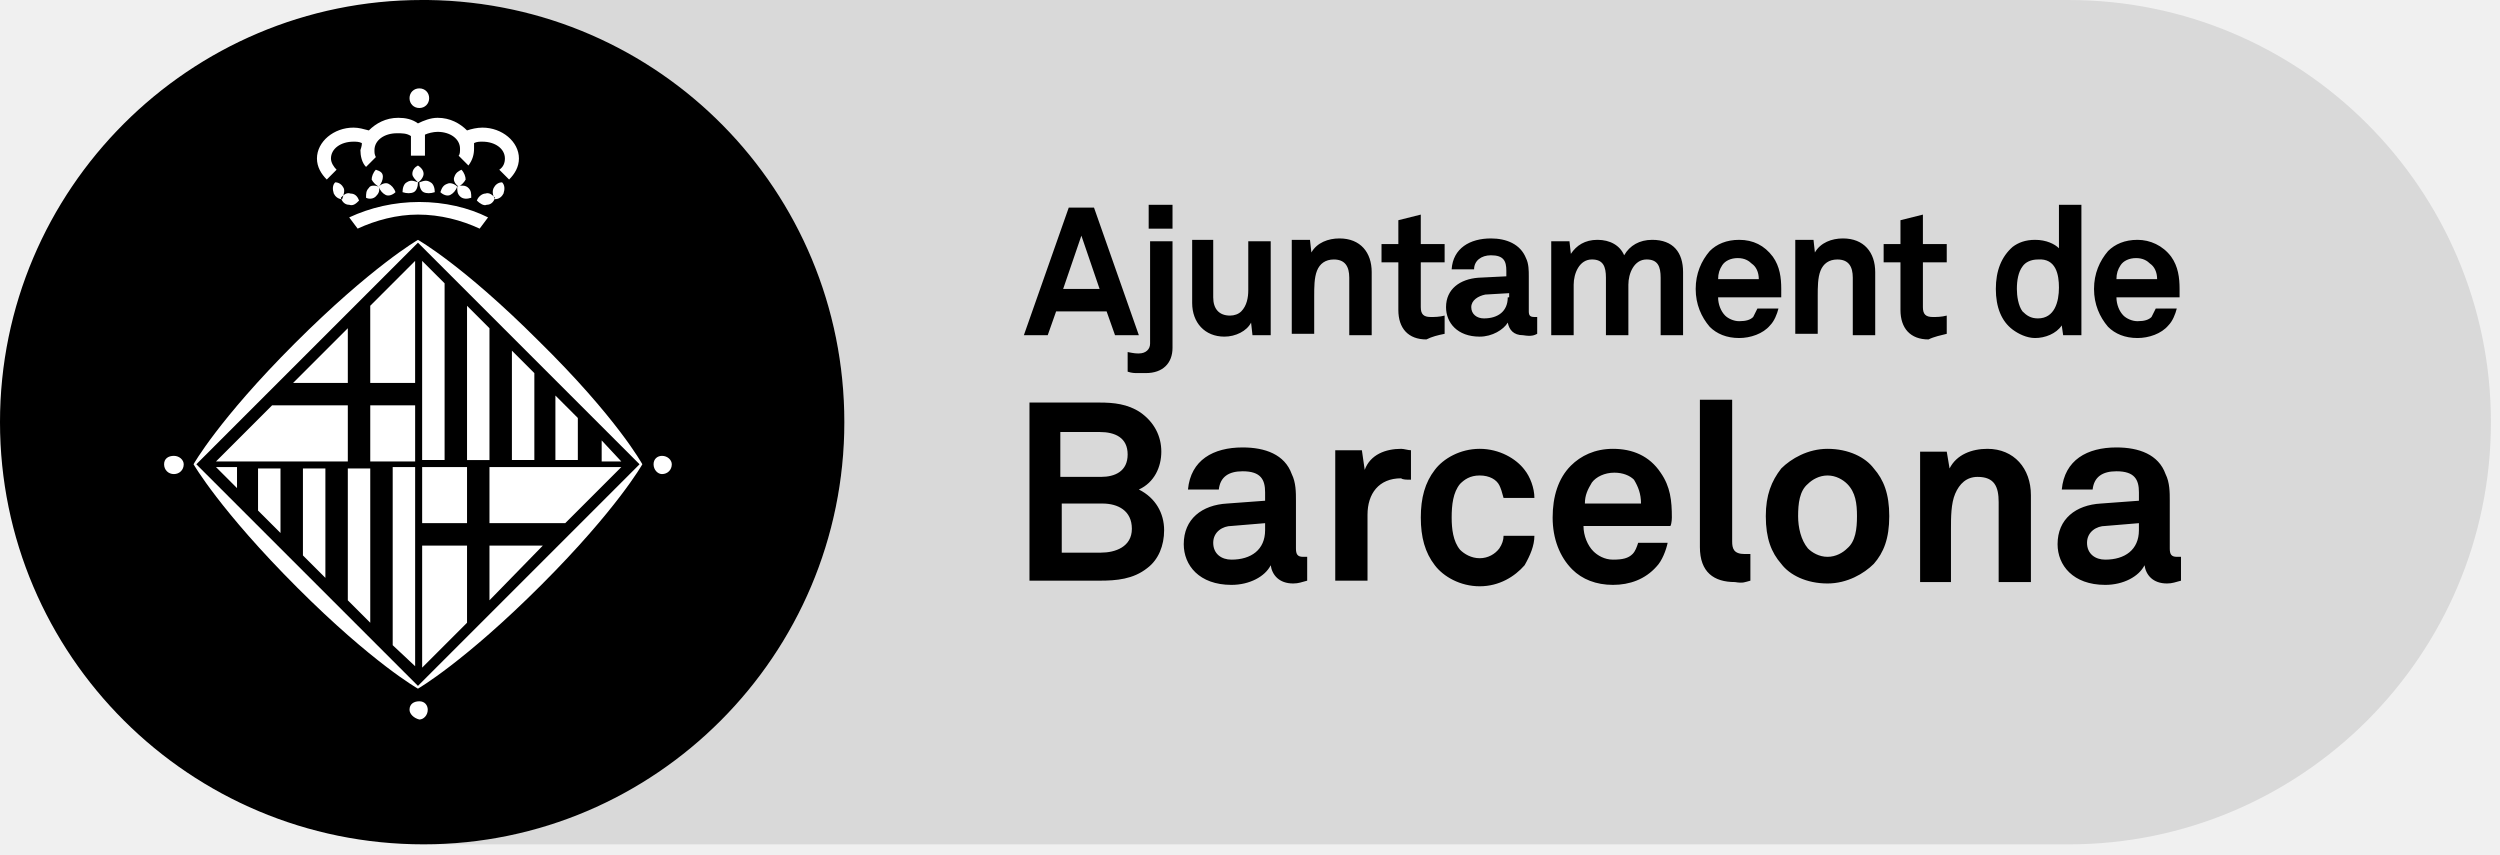
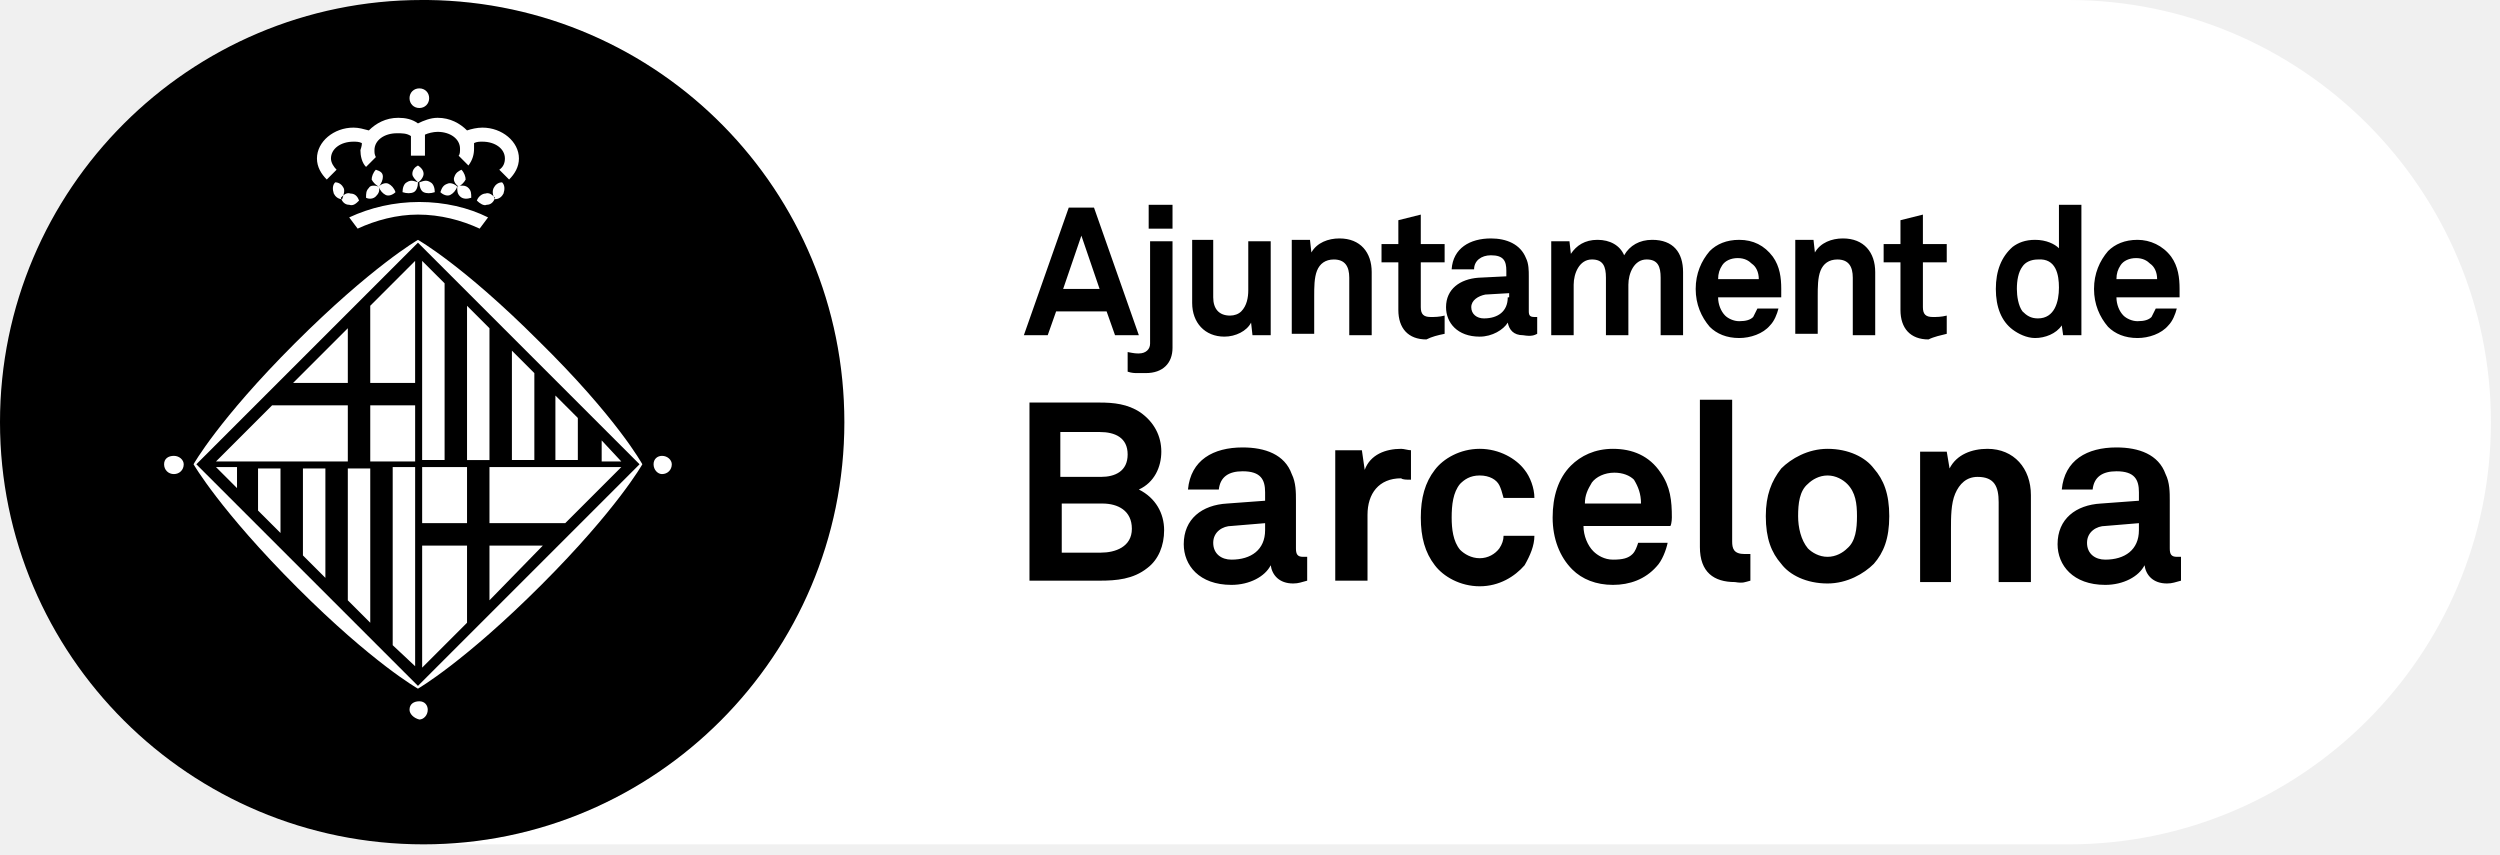
<svg xmlns="http://www.w3.org/2000/svg" width="237" height="81" viewBox="0 0 237 81" fill="none">
-   <path d="M80.044 40.024C80.044 18.083 62.358 0.267 40.551 0.001H196.119C218.19 0.001 236.139 17.952 236.139 40.024C236.139 62.096 218.189 80.045 196.119 80.045H40.02C62.093 80.045 80.044 62.096 80.044 40.024Z" fill="#D9D9D9" />
+   <path d="M80.044 40.024C80.044 18.083 62.358 0.267 40.551 0.001H196.119C218.19 0.001 236.139 17.952 236.139 40.024C236.139 62.096 218.189 80.045 196.119 80.045H40.02C62.093 80.045 80.044 62.096 80.044 40.024Z" fill="white" />
  <path d="M40.021 0C40.155 0 40.287 0 40.553 0C62.492 0.266 80.045 18.083 80.045 40.023C80.045 62.095 62.094 80.044 40.156 80.044C17.95 80.044 5.30356e-08 62.094 5.30356e-08 40.023C-0.001 17.951 17.949 0 40.021 0Z" fill="black" />
  <path d="M39.09 16.489C39.09 16.09 39.355 15.823 39.623 15.69C40.022 15.956 40.156 16.223 40.156 16.489C40.156 16.754 39.889 17.154 39.623 17.285C39.355 17.021 39.09 16.755 39.09 16.489ZM40.154 18.217C39.888 18.083 39.755 17.684 39.755 17.285C40.154 17.154 40.419 17.021 40.819 17.285C41.083 17.418 41.218 17.818 41.218 18.217C40.819 18.35 40.418 18.35 40.154 18.217ZM39.223 18.217C39.489 18.083 39.623 17.684 39.623 17.285C39.224 17.154 38.957 17.021 38.558 17.285C38.291 17.418 38.159 17.818 38.159 18.217C38.558 18.35 38.957 18.35 39.223 18.217ZM43.078 16.755C43.211 16.356 43.478 16.223 43.743 16.09C44.009 16.356 44.143 16.755 44.143 17.021C44.009 17.285 43.743 17.552 43.478 17.685C43.078 17.418 42.945 17.021 43.078 16.755ZM43.61 18.616C43.344 18.35 43.344 18.083 43.344 17.685C43.743 17.552 44.143 17.552 44.407 17.818C44.674 18.083 44.674 18.35 44.674 18.749C44.275 18.882 43.876 18.882 43.61 18.616ZM42.678 18.483C42.945 18.35 43.211 18.084 43.344 17.685C43.078 17.419 42.678 17.287 42.413 17.419C42.015 17.552 41.882 17.818 41.748 18.218C42.014 18.483 42.413 18.616 42.678 18.483ZM46.801 17.818C46.934 17.552 47.2 17.285 47.599 17.285C47.864 17.551 47.864 17.951 47.731 18.349C47.598 18.615 47.333 18.882 46.934 18.882C46.668 18.483 46.668 18.083 46.801 17.818ZM46.136 19.414C46.535 19.414 46.801 19.149 46.934 18.749C46.668 18.483 46.401 18.217 46.003 18.35C45.736 18.35 45.338 18.616 45.206 19.016C45.472 19.281 45.871 19.547 46.136 19.414ZM36.297 16.755C36.297 16.356 36.032 16.223 35.632 16.09C35.366 16.356 35.233 16.755 35.233 17.021C35.365 17.285 35.632 17.552 35.898 17.685C36.165 17.418 36.297 17.021 36.297 16.755ZM35.632 18.616C35.898 18.35 36.031 18.083 35.898 17.685C35.499 17.552 35.099 17.552 34.967 17.818C34.701 18.083 34.701 18.35 34.701 18.749C34.967 18.882 35.366 18.882 35.632 18.616ZM36.564 18.483C36.297 18.35 36.031 18.084 35.898 17.685C36.164 17.419 36.564 17.287 36.828 17.419C37.092 17.552 37.36 17.818 37.493 18.218C37.228 18.483 36.83 18.616 36.564 18.483ZM32.574 17.818C32.44 17.552 32.175 17.285 31.775 17.285C31.512 17.551 31.512 17.951 31.643 18.349C31.775 18.615 32.042 18.882 32.44 18.882C32.574 18.483 32.707 18.083 32.574 17.818ZM33.105 19.414C32.707 19.414 32.44 19.149 32.308 18.749C32.574 18.483 32.841 18.217 33.239 18.35C33.638 18.35 33.904 18.616 34.037 19.016C33.771 19.281 33.505 19.547 33.105 19.414ZM38.823 9.307C38.823 8.776 39.222 8.378 39.753 8.378C40.286 8.378 40.684 8.777 40.684 9.307C40.684 9.84 40.285 10.239 39.753 10.239C39.223 10.239 38.823 9.84 38.823 9.307ZM33.105 20.609L33.904 21.674C35.632 20.875 37.626 20.343 39.622 20.343C41.748 20.343 43.742 20.875 45.471 21.674L46.268 20.609C44.407 19.68 42.148 19.148 39.753 19.148C37.36 19.148 35.099 19.68 33.105 20.609ZM34.303 13.563C34.037 13.43 33.77 13.43 33.505 13.43C32.308 13.43 31.375 14.095 31.375 15.025C31.375 15.424 31.642 15.823 31.908 16.089L30.979 17.02C30.446 16.488 30.047 15.823 30.047 15.024C30.047 13.429 31.643 12.098 33.505 12.098C34.037 12.098 34.434 12.231 34.967 12.364C35.632 11.699 36.564 11.168 37.76 11.168C38.425 11.168 39.09 11.299 39.622 11.699C40.154 11.434 40.818 11.168 41.483 11.168C42.678 11.168 43.61 11.699 44.275 12.364C44.674 12.231 45.206 12.098 45.736 12.098C47.599 12.098 49.195 13.429 49.195 15.024C49.195 15.822 48.796 16.488 48.263 17.02L47.333 16.089C47.731 15.823 47.865 15.424 47.865 15.025C47.865 14.095 46.935 13.43 45.736 13.43C45.472 13.43 45.206 13.43 44.94 13.563C44.94 13.696 44.94 13.962 44.94 14.095C44.94 14.627 44.808 15.158 44.407 15.69L43.478 14.759C43.61 14.627 43.61 14.361 43.61 14.095C43.61 13.164 42.678 12.499 41.483 12.499C41.083 12.499 40.551 12.632 40.286 12.765V14.759H38.957V12.898C38.558 12.633 38.158 12.633 37.625 12.633C36.428 12.633 35.499 13.298 35.499 14.229C35.499 14.495 35.499 14.628 35.631 14.893L34.7 15.824C34.301 15.425 34.168 14.761 34.168 14.229C34.303 13.829 34.303 13.697 34.303 13.563ZM38.823 67.282C38.823 66.749 39.222 66.482 39.753 66.482C40.286 66.482 40.551 66.881 40.551 67.282C40.551 67.813 40.153 68.21 39.753 68.21C39.223 68.079 38.823 67.68 38.823 67.282ZM15.556 44.013C15.556 43.48 15.953 43.215 16.485 43.215C17.018 43.215 17.417 43.613 17.417 44.013C17.417 44.544 17.018 44.943 16.485 44.943C15.953 44.943 15.556 44.544 15.556 44.013ZM61.958 44.013C61.958 43.48 62.357 43.215 62.757 43.215C63.289 43.215 63.686 43.613 63.686 44.013C63.686 44.544 63.288 44.943 62.757 44.943C62.358 44.943 61.958 44.544 61.958 44.013ZM39.355 43.748H35.1V38.428H39.355V43.748ZM35.099 28.987L39.353 24.733V36.302H35.099V28.987ZM44.275 59.037L40.02 63.292V51.725H44.275V59.037ZM40.02 44.277H44.275V49.596H40.02V44.277ZM37.228 61.164V44.277H39.355V63.158L37.228 61.164ZM32.973 56.909V44.411H35.1V59.036L32.973 56.909ZM28.718 52.655V44.413H30.847V54.782L28.718 52.655ZM24.462 48.4V44.411H26.591V50.527L24.462 48.4ZM20.474 44.277H22.469V46.273L20.474 44.277ZM42.148 26.859V43.611H40.019V24.733L42.148 26.859ZM46.402 31.116V43.613H44.275V28.988L46.402 31.116ZM50.656 35.37V43.611H48.529V33.242L50.656 35.37ZM54.779 39.623V43.611H52.652V37.496L54.779 39.623ZM58.901 43.748H57.039V41.752L58.901 43.748ZM60.895 44.013C60.895 44.013 58.502 48.266 51.321 55.447C44.009 62.759 39.622 65.285 39.622 65.285C39.622 65.285 35.366 62.891 28.187 55.712C20.874 48.4 18.348 44.011 18.348 44.011C18.348 44.011 20.741 39.757 27.921 32.577C35.234 25.264 39.623 22.738 39.623 22.738C39.623 22.738 43.876 25.132 51.056 32.311C58.502 39.623 60.895 44.013 60.895 44.013ZM39.622 65.021L60.63 44.013L39.622 23.005L18.613 44.013L39.622 65.021ZM60.895 44.013C60.895 44.013 58.502 48.266 51.321 55.447C44.009 62.759 39.622 65.285 39.622 65.285C39.622 65.285 35.366 62.891 28.187 55.712C20.874 48.4 18.348 44.011 18.348 44.011C18.348 44.011 20.741 39.757 27.921 32.577C35.234 25.264 39.623 22.738 39.623 22.738C39.623 22.738 43.876 25.132 51.056 32.311C58.502 39.623 60.895 44.013 60.895 44.013ZM39.622 65.021L60.63 44.013L39.622 23.005L18.613 44.013L39.622 65.021Z" fill="white" />
  <path d="M46.402 56.908V51.725H51.457L46.402 56.908Z" fill="white" />
  <path d="M27.787 36.3L32.973 31.115V36.3H27.787Z" fill="white" />
  <path d="M46.402 44.277V46.937V49.596H49.992H53.583L58.902 44.277H46.402Z" fill="white" />
  <path d="M25.793 38.428L20.474 43.748H32.973V38.428H25.793Z" fill="white" />
  <path d="M110.359 50.261C110.359 48.667 109.56 47.203 107.965 46.406C109.428 45.741 110.093 44.277 110.093 42.815C110.093 41.352 109.428 40.023 108.099 39.092C106.901 38.293 105.571 38.162 104.241 38.162H97.594V55.047H104.241C105.838 55.047 107.432 54.914 108.764 53.851C109.827 53.054 110.359 51.724 110.359 50.261ZM106.901 43.082C106.901 44.677 105.705 45.209 104.376 45.209H100.519V40.955H104.242C105.706 40.953 106.901 41.486 106.901 43.082ZM107.301 50.129C107.301 51.858 105.706 52.39 104.376 52.39H100.654V47.735H104.508C105.972 47.735 107.301 48.4 107.301 50.129ZM123.921 55.048V52.787C123.921 52.787 123.788 52.787 123.521 52.787C122.99 52.787 122.856 52.522 122.856 51.99V47.469C122.856 46.672 122.856 45.741 122.458 44.943C121.794 43.082 119.932 42.417 117.803 42.417C115.012 42.417 112.884 43.612 112.619 46.406H115.543C115.677 45.209 116.474 44.677 117.803 44.677C119.532 44.677 119.932 45.476 119.932 46.672V47.469L116.342 47.734C113.949 47.867 112.219 49.196 112.219 51.589C112.219 53.585 113.682 55.447 116.741 55.447C118.469 55.447 119.932 54.649 120.463 53.586C120.598 54.515 121.263 55.314 122.593 55.314C123.123 55.314 123.389 55.18 123.921 55.048ZM119.932 50.261C119.932 52.122 118.602 53.054 116.741 53.054C115.81 53.054 115.013 52.521 115.013 51.458C115.013 50.394 115.943 49.862 116.741 49.862L119.932 49.596V50.261ZM133.76 45.476V42.683C133.494 42.683 133.095 42.549 132.83 42.549C131.367 42.549 129.906 43.082 129.374 44.544L129.107 42.684H126.582V55.049H129.64V48.8C129.64 46.805 130.703 45.343 132.831 45.343C132.962 45.476 133.361 45.476 133.76 45.476ZM145.461 50.793H142.537C142.537 51.192 142.404 51.589 142.137 51.989C141.738 52.521 141.073 52.919 140.277 52.919C139.478 52.919 138.813 52.52 138.416 52.121C137.75 51.325 137.618 50.127 137.618 49.063C137.618 47.867 137.75 46.671 138.416 45.871C138.814 45.474 139.346 45.075 140.277 45.075C141.208 45.075 141.873 45.474 142.137 46.005C142.27 46.27 142.404 46.671 142.537 47.202H145.461C145.461 46.271 145.062 45.207 144.531 44.543C143.734 43.48 142.137 42.548 140.277 42.548C138.416 42.548 136.82 43.478 136.021 44.543C135.092 45.74 134.692 47.202 134.692 49.064C134.692 50.925 135.091 52.389 136.021 53.586C136.82 54.649 138.416 55.58 140.277 55.58C142.137 55.58 143.602 54.651 144.531 53.586C145.062 52.655 145.461 51.724 145.461 50.793ZM158.492 49.064C158.492 47.469 158.358 46.14 157.428 44.809C156.365 43.215 154.768 42.549 152.907 42.549C151.18 42.549 149.85 43.215 148.919 44.144C147.722 45.341 147.19 47.07 147.19 49.064C147.19 51.059 147.855 52.787 149.05 53.983C149.982 54.914 151.312 55.447 152.907 55.447C154.503 55.447 155.965 54.914 157.028 53.719C157.561 53.186 157.96 52.122 158.092 51.458H155.299C155.167 51.856 155.034 52.254 154.766 52.521C154.367 52.92 153.838 53.054 152.906 53.054C152.108 53.054 151.442 52.655 151.045 52.254C150.514 51.723 150.114 50.793 150.114 49.862H158.357C158.492 49.596 158.492 49.064 158.492 49.064ZM155.567 47.735H150.247C150.247 46.937 150.514 46.406 150.912 45.741C151.31 45.208 152.108 44.809 153.04 44.809C153.839 44.809 154.503 45.076 154.901 45.476C155.3 46.141 155.567 46.804 155.567 47.735ZM165.937 55.048V52.522C165.804 52.522 165.671 52.522 165.405 52.522C164.342 52.522 164.209 51.99 164.209 51.326V37.895H161.15V51.858C161.15 54.251 162.48 55.18 164.473 55.18C165.273 55.314 165.406 55.18 165.937 55.048ZM179.102 48.931C179.102 46.804 178.569 45.476 177.638 44.411C176.841 43.348 175.245 42.549 173.25 42.549C171.388 42.549 169.795 43.48 168.862 44.411C167.931 45.608 167.398 46.936 167.398 48.931C167.398 51.059 167.931 52.389 168.862 53.452C169.658 54.515 171.255 55.314 173.25 55.314C175.112 55.314 176.707 54.383 177.638 53.452C178.569 52.389 179.102 51.059 179.102 48.931ZM176.042 48.931C176.042 50.128 175.909 51.326 175.113 51.99C174.713 52.389 174.048 52.787 173.251 52.787C172.454 52.787 171.789 52.389 171.389 51.99C170.724 51.192 170.461 49.995 170.461 48.931C170.461 47.735 170.592 46.537 171.389 45.873C171.789 45.475 172.454 45.076 173.251 45.076C174.048 45.076 174.713 45.475 175.113 45.873C175.909 46.672 176.042 47.735 176.042 48.931ZM192.53 55.18V46.937C192.53 44.412 190.934 42.549 188.409 42.549C186.945 42.549 185.484 43.082 184.819 44.411L184.552 42.815H182.026V55.18H184.952V50.129C184.952 49.066 184.952 47.735 185.351 46.805C185.75 45.874 186.414 45.209 187.478 45.209C189.073 45.209 189.473 46.141 189.473 47.602V55.181L192.53 55.18ZM206.758 55.048V52.787C206.758 52.787 206.625 52.787 206.359 52.787C205.827 52.787 205.694 52.522 205.694 51.99V47.469C205.694 46.672 205.694 45.741 205.294 44.943C204.63 43.082 202.77 42.417 200.641 42.417C197.85 42.417 195.723 43.612 195.456 46.406H198.381C198.515 45.209 199.312 44.677 200.641 44.677C202.372 44.677 202.77 45.476 202.77 46.672V47.469L199.18 47.734C196.787 47.867 195.058 49.196 195.058 51.589C195.058 53.585 196.52 55.447 199.577 55.447C201.307 55.447 202.77 54.649 203.301 53.586C203.435 54.515 204.1 55.314 205.431 55.314C205.96 55.314 206.225 55.18 206.758 55.048ZM202.769 50.261C202.769 52.122 201.439 53.054 199.576 53.054C198.647 53.054 197.85 52.521 197.85 51.458C197.85 50.394 198.78 49.862 199.576 49.862L202.769 49.596V50.261Z" fill="black" />
-   <path d="M107.964 31.779L103.711 19.68H101.318L97.062 31.779H99.323L100.121 29.518H104.906L105.705 31.779H107.964ZM104.242 27.392H100.786L102.515 22.34L104.242 27.392ZM111.155 19.414H108.895V21.675H111.155V19.414ZM111.155 32.975V22.87H109.028V32.577C109.028 33.108 108.629 33.507 107.964 33.507C107.699 33.507 107.565 33.507 106.901 33.374V35.234C107.3 35.368 107.567 35.368 107.831 35.368C108.098 35.368 108.364 35.368 108.63 35.368C110.224 35.37 111.155 34.439 111.155 32.975ZM120.463 31.779V22.87H118.336V27.523C118.336 28.189 118.202 28.987 117.671 29.519C117.405 29.785 117.006 29.918 116.607 29.918C115.543 29.918 115.013 29.252 115.013 28.189V22.737H113.017V28.721C113.017 30.582 114.214 31.913 116.076 31.913C117.139 31.913 118.204 31.38 118.602 30.582L118.735 31.779H120.463ZM130.037 31.779V25.795C130.037 23.934 128.973 22.603 126.979 22.603C125.916 22.603 124.85 23.002 124.32 23.934L124.186 22.737H122.459V31.646H124.586V28.055C124.586 27.258 124.586 26.327 124.851 25.662C125.117 24.996 125.65 24.599 126.447 24.599C127.511 24.599 127.91 25.263 127.91 26.327V31.779H130.037ZM136.951 31.646V29.918C136.419 30.051 136.02 30.051 135.622 30.051C134.957 30.051 134.69 29.785 134.69 29.12V24.866H136.951V23.137H134.69V20.344L132.563 20.876V23.137H130.968V24.866H132.563V29.386C132.563 31.115 133.493 32.179 135.222 32.179C135.754 31.913 136.287 31.779 136.951 31.646ZM145.726 31.646V30.051C145.726 30.051 145.594 30.051 145.46 30.051C145.061 30.051 144.93 29.918 144.93 29.518V26.194C144.93 25.662 144.93 24.997 144.662 24.467C144.131 23.136 142.801 22.604 141.34 22.604C139.345 22.604 137.748 23.535 137.616 25.53H139.743C139.743 24.733 140.408 24.201 141.34 24.201C142.536 24.201 142.801 24.733 142.801 25.663V26.195L140.143 26.328C138.415 26.461 137.084 27.392 137.084 29.121C137.084 30.584 138.148 31.914 140.276 31.914C141.473 31.914 142.538 31.248 142.936 30.584C143.068 31.248 143.466 31.78 144.398 31.78C145.195 31.913 145.46 31.779 145.726 31.646ZM142.935 28.189C142.935 29.519 142.004 30.185 140.674 30.185C140.008 30.185 139.476 29.786 139.476 29.121C139.476 28.456 140.142 28.058 140.807 27.924L143.068 27.792V28.19L142.935 28.189ZM159.555 31.779V25.795C159.555 23.934 158.624 22.736 156.628 22.736C155.431 22.736 154.502 23.268 153.97 24.2C153.571 23.268 152.639 22.736 151.443 22.736C150.246 22.736 149.449 23.268 148.918 24.066L148.785 22.869H147.057V31.778H149.184V26.991C149.184 25.927 149.716 24.597 150.912 24.597C151.976 24.597 152.243 25.262 152.243 26.326V31.778H154.37V26.991C154.37 25.927 154.903 24.597 156.098 24.597C157.162 24.597 157.429 25.262 157.429 26.326V31.778L159.555 31.779ZM168.862 27.392C168.862 26.328 168.73 25.263 168.064 24.333C167.267 23.269 166.204 22.737 164.874 22.737C163.677 22.737 162.745 23.136 162.081 23.801C161.284 24.732 160.751 25.928 160.751 27.392C160.751 28.854 161.284 30.051 162.081 30.982C162.746 31.647 163.677 32.045 164.874 32.045C165.936 32.045 167.134 31.646 167.799 30.848C168.198 30.449 168.464 29.785 168.597 29.252H166.601C166.469 29.518 166.335 29.785 166.202 30.051C165.936 30.315 165.538 30.449 164.873 30.449C164.34 30.449 163.809 30.183 163.543 29.916C163.145 29.518 162.876 28.853 162.876 28.188H168.861C168.862 27.789 168.862 27.392 168.862 27.392ZM166.734 26.461H162.878C162.878 25.928 163.012 25.53 163.276 25.131C163.543 24.733 164.073 24.467 164.739 24.467C165.405 24.467 165.802 24.732 166.069 24.997C166.469 25.263 166.734 25.796 166.734 26.461ZM177.77 31.779V25.795C177.77 23.934 176.708 22.603 174.711 22.603C173.649 22.603 172.584 23.002 172.052 23.934L171.92 22.737H170.192V31.646H172.32V28.055C172.32 27.258 172.32 26.327 172.585 25.662C172.852 24.996 173.383 24.599 174.182 24.599C175.244 24.599 175.644 25.263 175.644 26.327V31.779H177.77ZM184.551 31.646V29.918C184.019 30.051 183.622 30.051 183.222 30.051C182.557 30.051 182.291 29.785 182.291 29.12V24.866H184.551V23.137H182.291V20.344L180.164 20.876V23.137H178.569V24.866H180.164V29.386C180.164 31.115 181.095 32.179 182.822 32.179C183.354 31.913 184.019 31.779 184.551 31.646ZM197.317 31.779V19.414H195.188V23.535C194.79 23.136 193.992 22.737 192.928 22.737C191.997 22.737 191.332 23.003 190.8 23.402C189.738 24.333 189.205 25.663 189.205 27.392C189.205 29.12 189.738 30.451 190.8 31.247C191.332 31.646 192.131 32.045 192.928 32.045C193.859 32.045 194.923 31.646 195.454 30.848L195.587 31.779H197.317ZM195.188 27.259C195.188 28.588 194.79 30.185 193.193 30.185C192.528 30.185 192.131 29.919 191.732 29.519C191.332 28.987 191.199 28.056 191.199 27.392C191.199 26.593 191.331 25.796 191.732 25.263C191.995 24.864 192.528 24.599 193.193 24.599C194.923 24.467 195.188 26.061 195.188 27.259ZM206.624 27.392C206.624 26.328 206.492 25.263 205.827 24.333C205.029 23.269 203.831 22.737 202.635 22.737C201.438 22.737 200.508 23.136 199.843 23.801C199.046 24.732 198.513 25.928 198.513 27.392C198.513 28.854 199.046 30.051 199.843 30.982C200.508 31.647 201.438 32.045 202.635 32.045C203.699 32.045 204.896 31.646 205.561 30.848C205.96 30.449 206.225 29.785 206.358 29.252H204.364C204.231 29.518 204.098 29.785 203.964 30.051C203.701 30.315 203.299 30.449 202.635 30.449C202.103 30.449 201.572 30.183 201.305 29.916C200.906 29.518 200.639 28.853 200.639 28.188H206.624C206.624 27.789 206.624 27.392 206.624 27.392ZM204.496 26.461H200.639C200.639 25.928 200.773 25.53 201.039 25.131C201.304 24.733 201.836 24.467 202.502 24.467C203.166 24.467 203.565 24.732 203.831 24.997C204.231 25.263 204.496 25.796 204.496 26.461Z" fill="black" />
+   <path d="M107.964 31.779L103.711 19.68H101.318L97.062 31.779H99.323L100.121 29.518H104.906L105.705 31.779H107.964ZM104.242 27.392H100.786L102.515 22.34L104.242 27.392ZM111.155 19.414H108.895V21.675H111.155V19.414ZM111.155 32.975V22.87H109.028V32.577C109.028 33.108 108.629 33.507 107.964 33.507C107.7 33.507 107.565 33.507 106.901 33.374V35.234C107.3 35.368 107.567 35.368 107.831 35.368C108.098 35.368 108.364 35.368 108.63 35.368C110.224 35.37 111.155 34.439 111.155 32.975ZM120.463 31.779V22.87H118.336V27.523C118.336 28.189 118.202 28.987 117.671 29.519C117.405 29.785 117.006 29.918 116.607 29.918C115.543 29.918 115.013 29.252 115.013 28.189V22.737H113.017V28.721C113.017 30.582 114.214 31.913 116.076 31.913C117.139 31.913 118.204 31.38 118.602 30.582L118.735 31.779H120.463ZM130.037 31.779V25.795C130.037 23.934 128.973 22.603 126.979 22.603C125.916 22.603 124.85 23.002 124.32 23.934L124.186 22.737H122.459V31.646H124.586V28.055C124.586 27.258 124.586 26.327 124.851 25.662C125.117 24.996 125.65 24.599 126.447 24.599C127.511 24.599 127.91 25.263 127.91 26.327V31.779H130.037ZM136.951 31.646V29.918C136.419 30.051 136.02 30.051 135.622 30.051C134.957 30.051 134.69 29.785 134.69 29.12V24.866H136.951V23.137H134.69V20.344L132.563 20.876V23.137H130.968V24.866H132.563V29.386C132.563 31.115 133.493 32.179 135.222 32.179C135.754 31.913 136.287 31.779 136.951 31.646ZM145.726 31.646V30.051C145.726 30.051 145.594 30.051 145.46 30.051C145.061 30.051 144.93 29.918 144.93 29.518V26.194C144.93 25.662 144.93 24.997 144.662 24.467C144.131 23.136 142.801 22.604 141.34 22.604C139.345 22.604 137.748 23.535 137.616 25.53H139.743C139.743 24.733 140.408 24.201 141.34 24.201C142.536 24.201 142.801 24.733 142.801 25.663V26.195L140.143 26.328C138.415 26.461 137.084 27.392 137.084 29.121C137.084 30.584 138.148 31.914 140.276 31.914C141.473 31.914 142.538 31.248 142.936 30.584C143.068 31.248 143.466 31.78 144.398 31.78C145.195 31.913 145.46 31.779 145.726 31.646ZM142.935 28.189C142.935 29.519 142.004 30.185 140.674 30.185C140.008 30.185 139.476 29.786 139.476 29.121C139.476 28.456 140.142 28.058 140.807 27.924L143.068 27.792V28.19L142.935 28.189ZM159.555 31.779V25.795C159.555 23.934 158.624 22.736 156.628 22.736C155.431 22.736 154.502 23.268 153.97 24.2C153.571 23.268 152.639 22.736 151.443 22.736C150.246 22.736 149.449 23.268 148.918 24.066L148.785 22.869H147.057V31.778H149.184V26.991C149.184 25.927 149.716 24.597 150.912 24.597C151.976 24.597 152.243 25.262 152.243 26.326V31.778H154.37V26.991C154.37 25.927 154.903 24.597 156.098 24.597C157.162 24.597 157.429 25.262 157.429 26.326V31.778L159.555 31.779ZM168.862 27.392C168.862 26.328 168.73 25.263 168.064 24.333C167.267 23.269 166.203 22.737 164.874 22.737C163.677 22.737 162.745 23.136 162.081 23.801C161.284 24.732 160.751 25.928 160.751 27.392C160.751 28.854 161.284 30.051 162.081 30.982C162.746 31.647 163.677 32.045 164.874 32.045C165.936 32.045 167.134 31.646 167.799 30.848C168.198 30.449 168.464 29.785 168.597 29.252H166.601C166.469 29.518 166.335 29.785 166.202 30.051C165.936 30.315 165.538 30.449 164.873 30.449C164.34 30.449 163.809 30.183 163.543 29.916C163.145 29.518 162.876 28.853 162.876 28.188H168.861C168.862 27.789 168.862 27.392 168.862 27.392ZM166.734 26.461H162.878C162.878 25.928 163.012 25.53 163.276 25.131C163.543 24.733 164.073 24.467 164.739 24.467C165.405 24.467 165.802 24.732 166.069 24.997C166.469 25.263 166.734 25.796 166.734 26.461ZM177.77 31.779V25.795C177.77 23.934 176.708 22.603 174.711 22.603C173.649 22.603 172.584 23.002 172.052 23.934L171.92 22.737H170.192V31.646H172.32V28.055C172.32 27.258 172.32 26.327 172.585 25.662C172.852 24.996 173.383 24.599 174.182 24.599C175.244 24.599 175.644 25.263 175.644 26.327V31.779H177.77ZM184.551 31.646V29.918C184.019 30.051 183.622 30.051 183.222 30.051C182.557 30.051 182.291 29.785 182.291 29.12V24.866H184.551V23.137H182.291V20.344L180.164 20.876V23.137H178.569V24.866H180.164V29.386C180.164 31.115 181.095 32.179 182.822 32.179C183.354 31.913 184.019 31.779 184.551 31.646ZM197.317 31.779V19.414H195.188V23.535C194.79 23.136 193.992 22.737 192.928 22.737C191.997 22.737 191.332 23.003 190.8 23.402C189.738 24.333 189.205 25.663 189.205 27.392C189.205 29.12 189.738 30.451 190.8 31.247C191.332 31.646 192.131 32.045 192.928 32.045C193.859 32.045 194.923 31.646 195.454 30.848L195.587 31.779H197.317ZM195.188 27.259C195.188 28.588 194.79 30.185 193.193 30.185C192.528 30.185 192.131 29.919 191.732 29.519C191.332 28.987 191.199 28.056 191.199 27.392C191.199 26.593 191.331 25.796 191.732 25.263C191.995 24.864 192.528 24.599 193.193 24.599C194.923 24.467 195.188 26.061 195.188 27.259ZM206.624 27.392C206.624 26.328 206.492 25.263 205.827 24.333C205.029 23.269 203.831 22.737 202.635 22.737C201.438 22.737 200.508 23.136 199.843 23.801C199.046 24.732 198.513 25.928 198.513 27.392C198.513 28.854 199.046 30.051 199.843 30.982C200.508 31.647 201.438 32.045 202.635 32.045C203.699 32.045 204.896 31.646 205.561 30.848C205.96 30.449 206.225 29.785 206.358 29.252H204.364C204.231 29.518 204.098 29.785 203.964 30.051C203.701 30.315 203.299 30.449 202.635 30.449C202.103 30.449 201.572 30.183 201.305 29.916C200.906 29.518 200.639 28.853 200.639 28.188H206.624C206.624 27.789 206.624 27.392 206.624 27.392ZM204.496 26.461H200.639C200.639 25.928 200.773 25.53 201.039 25.131C201.304 24.733 201.836 24.467 202.502 24.467C203.166 24.467 203.565 24.732 203.831 24.997C204.231 25.263 204.496 25.796 204.496 26.461Z" fill="black" />
</svg>
